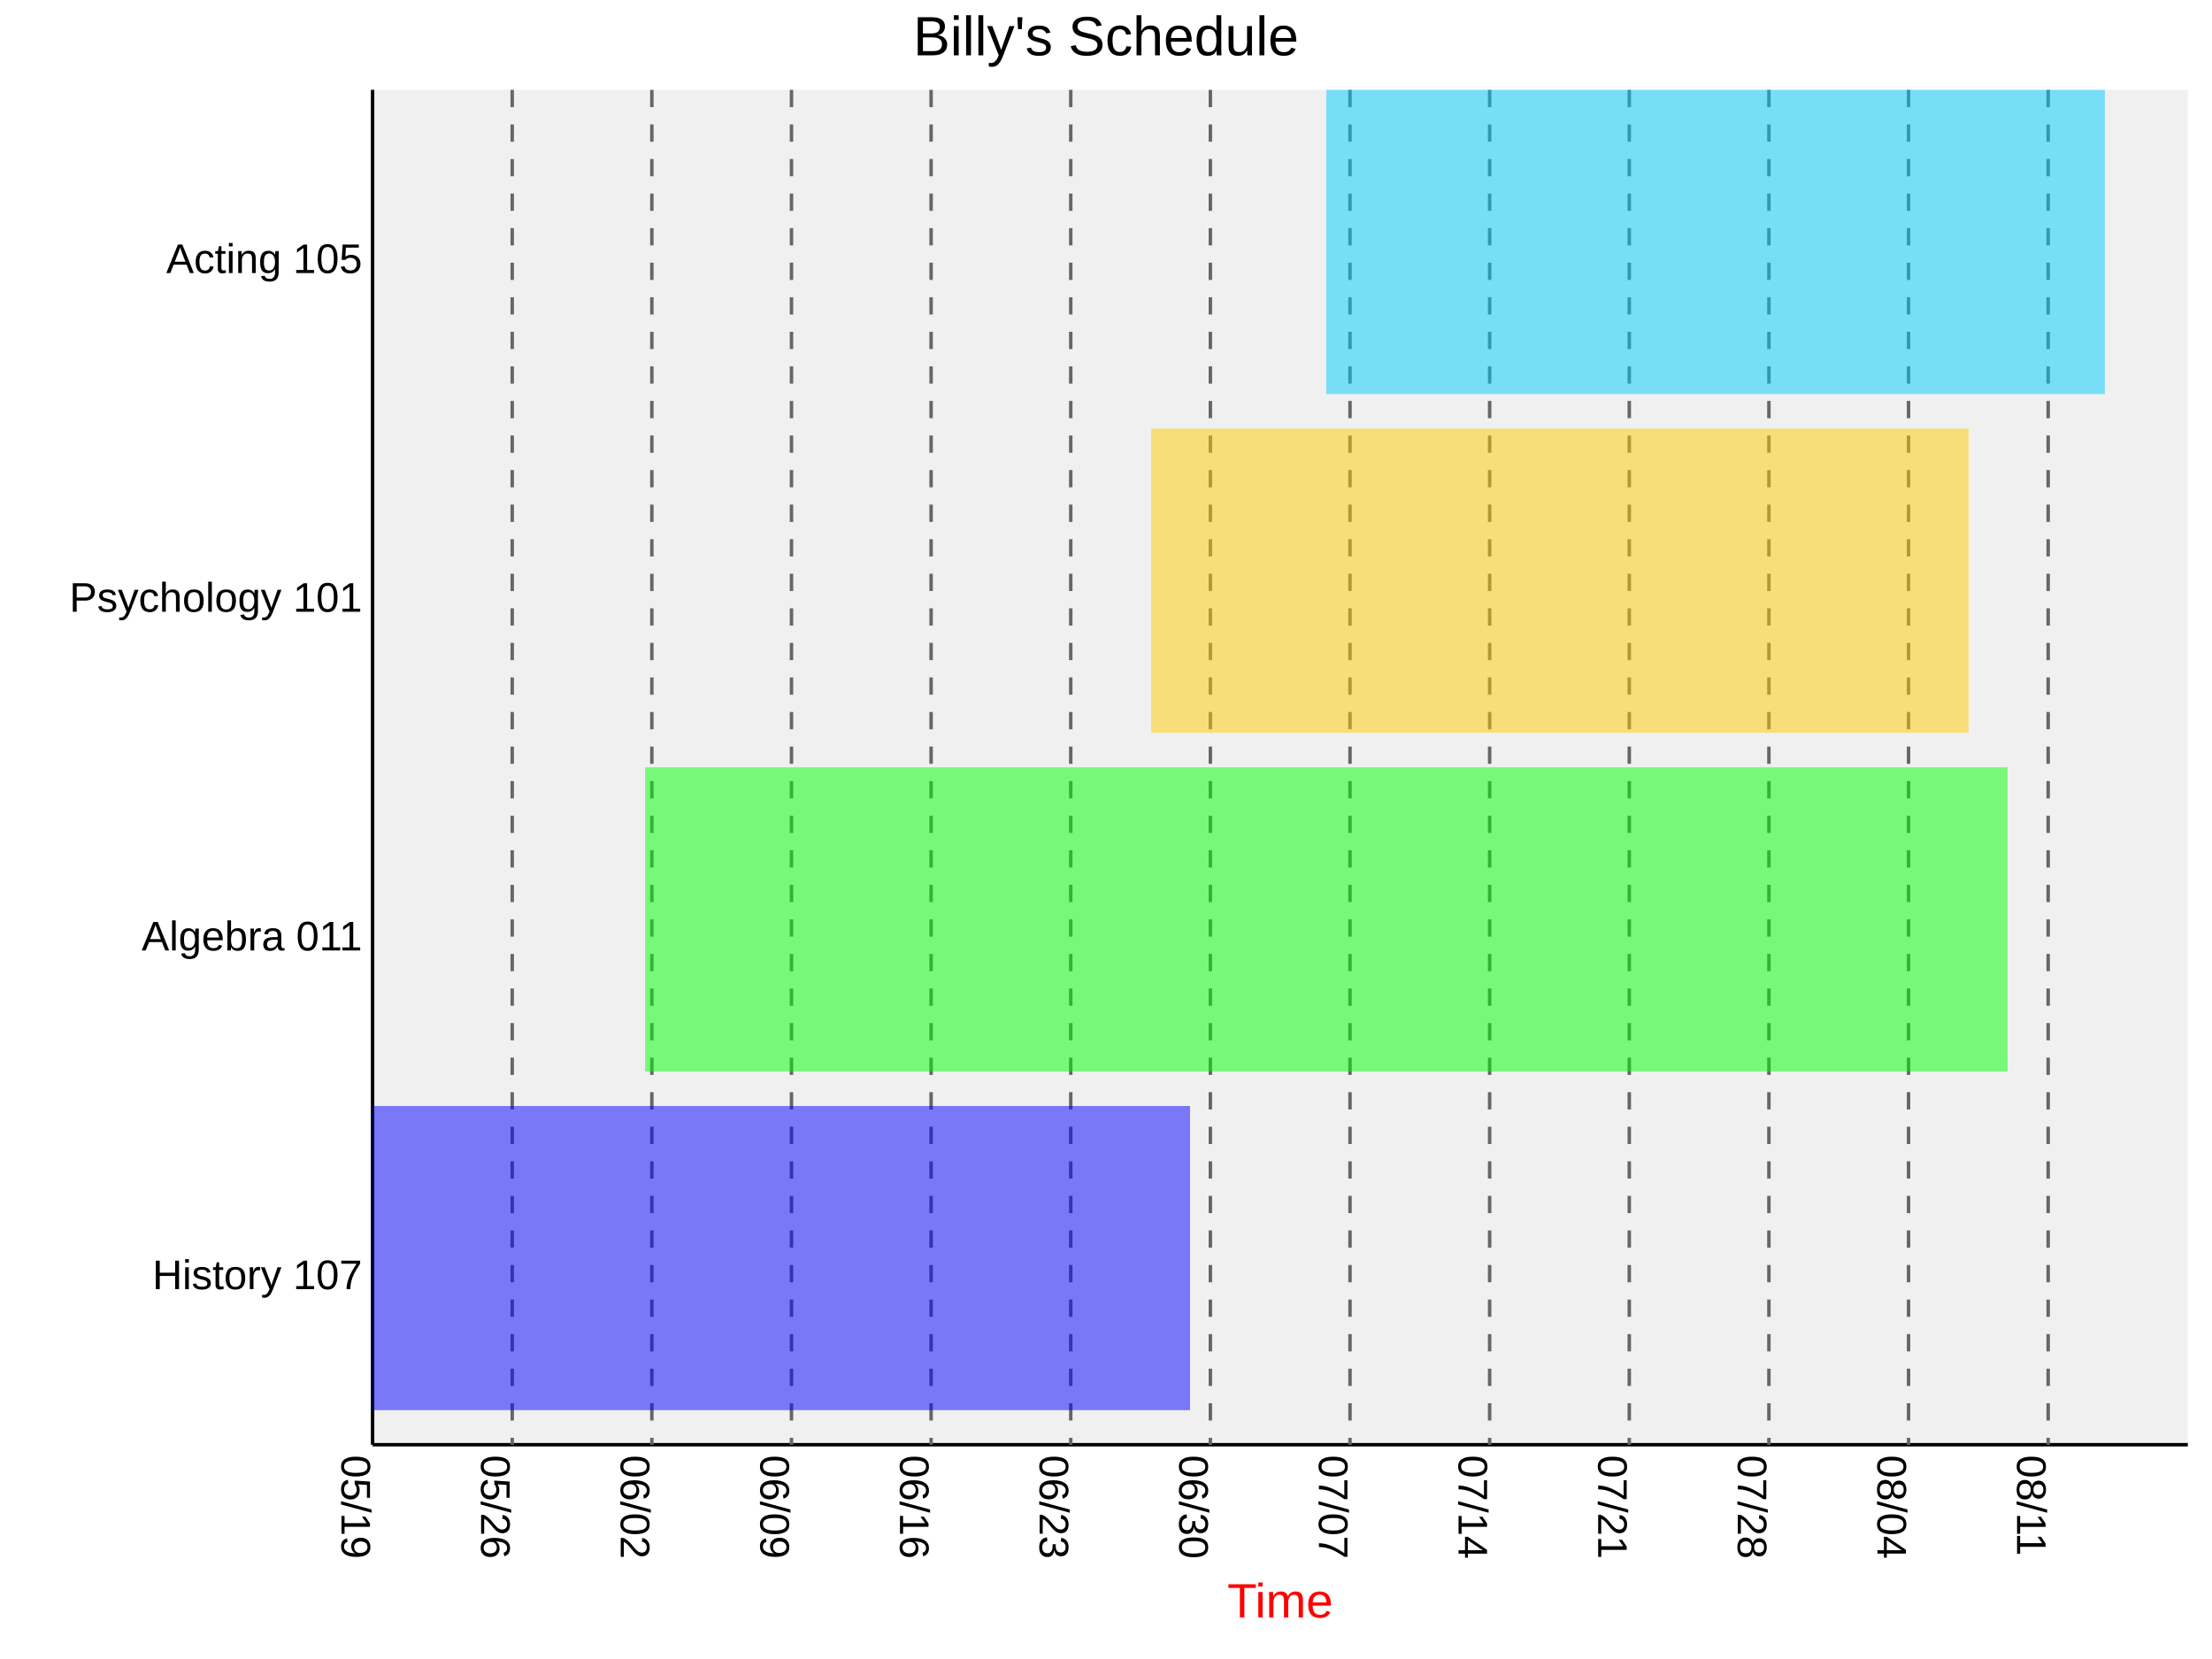
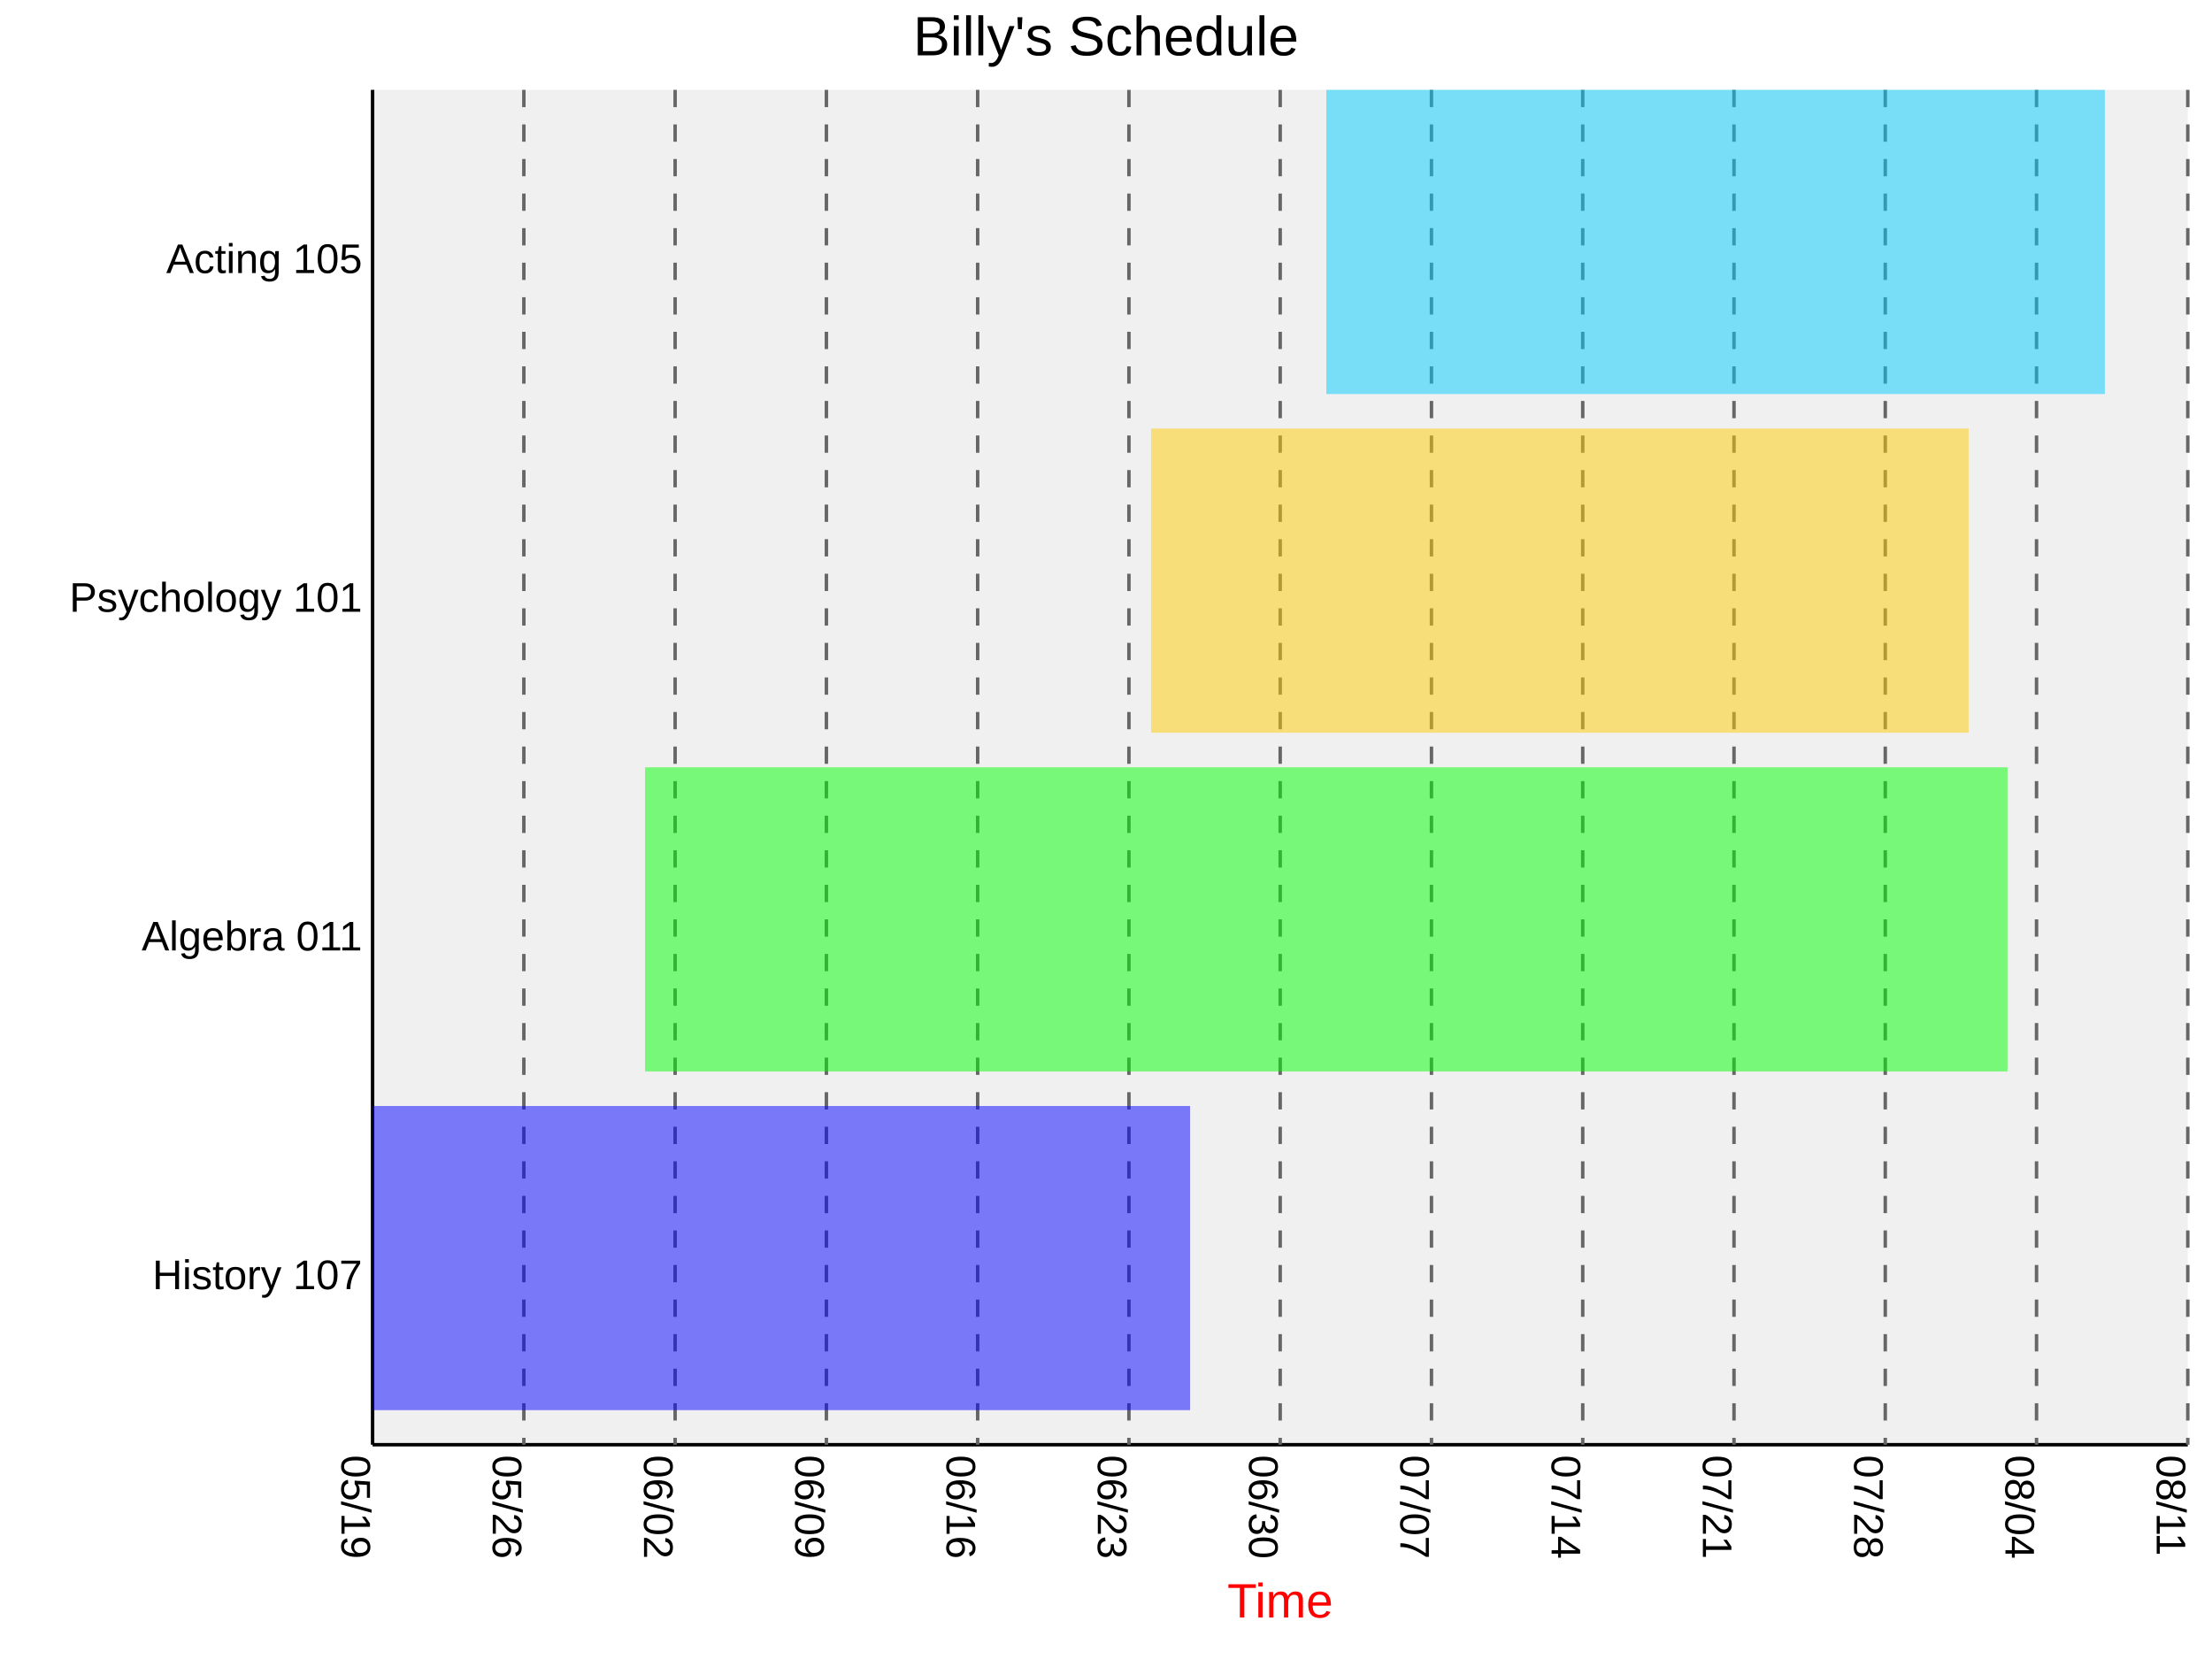
<svg xmlns="http://www.w3.org/2000/svg" width="640" height="480" viewBox="0 0 640 480">
  <defs />
  <rect width="640" height="480" x="0" y="0" class="svgBackground" style="fill:#ffffff;" />
  <g transform="translate( 107.8 26 )">
    <rect x="0" y="0" width="525.2" height="392.0" class="graphBackground" style="fill:#f0f0f0;" />
    <path d="M 0 0 v392.0" class="axis" id="xAxis" style="stroke: #000000; stroke-width: 1px;" />
    <path d="M 0 392.0 h525.2" class="axis" id="yAxis" style="stroke: #000000; stroke-width: 1px;" />
    <text class="xAxisLabels" x="0.0" y="407.0" transform="rotate( 90 0.0 395.0 ) translate( 0 -3 )" style="text-anchor: middle; fill: #000000; font-size: 12px; font-family: &quot;Arial&quot;, sans-serif; font-weight: normal;text-anchor: start">
05/19
</text>
-     <text class="xAxisLabels" x="40.4" y="407.0" transform="rotate( 90 40.4 395.0 ) translate( 0 -3 )" style="text-anchor: middle; fill: #000000; font-size: 12px; font-family: &quot;Arial&quot;, sans-serif; font-weight: normal;text-anchor: start">
+     <text class="xAxisLabels" x="43.767" y="407.0" transform="rotate( 90 43.76667 395.0 ) translate( 0 -3 )" style="text-anchor: middle; fill: #000000; font-size: 12px; font-family: &quot;Arial&quot;, sans-serif; font-weight: normal;text-anchor: start">
05/26
</text>
-     <path d="M40.4 0 v392.0" class="guideLines" style="stroke: #666666; stroke-width: 1px; stroke-dasharray: 5 5;" />
-     <text class="xAxisLabels" x="80.8" y="407.0" transform="rotate( 90 80.8 395.0 ) translate( 0 -3 )" style="text-anchor: middle; fill: #000000; font-size: 12px; font-family: &quot;Arial&quot;, sans-serif; font-weight: normal;text-anchor: start">
+     <path d="M43.767 0 v392.0" class="guideLines" style="stroke: #666666; stroke-width: 1px; stroke-dasharray: 5 5;" />
+     <text class="xAxisLabels" x="87.533" y="407.0" transform="rotate( 90 87.53333 395.0 ) translate( 0 -3 )" style="text-anchor: middle; fill: #000000; font-size: 12px; font-family: &quot;Arial&quot;, sans-serif; font-weight: normal;text-anchor: start">
06/02
</text>
-     <path d="M80.8 0 v392.0" class="guideLines" style="stroke: #666666; stroke-width: 1px; stroke-dasharray: 5 5;" />
-     <text class="xAxisLabels" x="121.2" y="407.0" transform="rotate( 90 121.2 395.0 ) translate( 0 -3 )" style="text-anchor: middle; fill: #000000; font-size: 12px; font-family: &quot;Arial&quot;, sans-serif; font-weight: normal;text-anchor: start">
+     <path d="M87.533 0 v392.0" class="guideLines" style="stroke: #666666; stroke-width: 1px; stroke-dasharray: 5 5;" />
+     <text class="xAxisLabels" x="131.3" y="407.0" transform="rotate( 90 131.3 395.0 ) translate( 0 -3 )" style="text-anchor: middle; fill: #000000; font-size: 12px; font-family: &quot;Arial&quot;, sans-serif; font-weight: normal;text-anchor: start">
06/09
</text>
-     <path d="M121.2 0 v392.0" class="guideLines" style="stroke: #666666; stroke-width: 1px; stroke-dasharray: 5 5;" />
-     <text class="xAxisLabels" x="161.6" y="407.0" transform="rotate( 90 161.6 395.0 ) translate( 0 -3 )" style="text-anchor: middle; fill: #000000; font-size: 12px; font-family: &quot;Arial&quot;, sans-serif; font-weight: normal;text-anchor: start">
+     <path d="M131.3 0 v392.0" class="guideLines" style="stroke: #666666; stroke-width: 1px; stroke-dasharray: 5 5;" />
+     <text class="xAxisLabels" x="175.067" y="407.0" transform="rotate( 90 175.0667 395.0 ) translate( 0 -3 )" style="text-anchor: middle; fill: #000000; font-size: 12px; font-family: &quot;Arial&quot;, sans-serif; font-weight: normal;text-anchor: start">
06/16
</text>
-     <path d="M161.6 0 v392.0" class="guideLines" style="stroke: #666666; stroke-width: 1px; stroke-dasharray: 5 5;" />
-     <text class="xAxisLabels" x="202" y="407.0" transform="rotate( 90 202 395.0 ) translate( 0 -3 )" style="text-anchor: middle; fill: #000000; font-size: 12px; font-family: &quot;Arial&quot;, sans-serif; font-weight: normal;text-anchor: start">
+     <path d="M175.067 0 v392.0" class="guideLines" style="stroke: #666666; stroke-width: 1px; stroke-dasharray: 5 5;" />
+     <text class="xAxisLabels" x="218.833" y="407.0" transform="rotate( 90 218.8333 395.0 ) translate( 0 -3 )" style="text-anchor: middle; fill: #000000; font-size: 12px; font-family: &quot;Arial&quot;, sans-serif; font-weight: normal;text-anchor: start">
06/23
</text>
-     <path d="M202 0 v392.0" class="guideLines" style="stroke: #666666; stroke-width: 1px; stroke-dasharray: 5 5;" />
-     <text class="xAxisLabels" x="242.4" y="407.0" transform="rotate( 90 242.4 395.0 ) translate( 0 -3 )" style="text-anchor: middle; fill: #000000; font-size: 12px; font-family: &quot;Arial&quot;, sans-serif; font-weight: normal;text-anchor: start">
+     <path d="M218.833 0 v392.0" class="guideLines" style="stroke: #666666; stroke-width: 1px; stroke-dasharray: 5 5;" />
+     <text class="xAxisLabels" x="262.6" y="407.0" transform="rotate( 90 262.6 395.0 ) translate( 0 -3 )" style="text-anchor: middle; fill: #000000; font-size: 12px; font-family: &quot;Arial&quot;, sans-serif; font-weight: normal;text-anchor: start">
06/30
</text>
-     <path d="M242.4 0 v392.0" class="guideLines" style="stroke: #666666; stroke-width: 1px; stroke-dasharray: 5 5;" />
-     <text class="xAxisLabels" x="282.8" y="407.0" transform="rotate( 90 282.8 395.0 ) translate( 0 -3 )" style="text-anchor: middle; fill: #000000; font-size: 12px; font-family: &quot;Arial&quot;, sans-serif; font-weight: normal;text-anchor: start">
+     <path d="M262.6 0 v392.0" class="guideLines" style="stroke: #666666; stroke-width: 1px; stroke-dasharray: 5 5;" />
+     <text class="xAxisLabels" x="306.367" y="407.0" transform="rotate( 90 306.3667 395.0 ) translate( 0 -3 )" style="text-anchor: middle; fill: #000000; font-size: 12px; font-family: &quot;Arial&quot;, sans-serif; font-weight: normal;text-anchor: start">
07/07
</text>
-     <path d="M282.8 0 v392.0" class="guideLines" style="stroke: #666666; stroke-width: 1px; stroke-dasharray: 5 5;" />
-     <text class="xAxisLabels" x="323.2" y="407.0" transform="rotate( 90 323.2 395.0 ) translate( 0 -3 )" style="text-anchor: middle; fill: #000000; font-size: 12px; font-family: &quot;Arial&quot;, sans-serif; font-weight: normal;text-anchor: start">
+     <path d="M306.367 0 v392.0" class="guideLines" style="stroke: #666666; stroke-width: 1px; stroke-dasharray: 5 5;" />
+     <text class="xAxisLabels" x="350.133" y="407.0" transform="rotate( 90 350.1333 395.0 ) translate( 0 -3 )" style="text-anchor: middle; fill: #000000; font-size: 12px; font-family: &quot;Arial&quot;, sans-serif; font-weight: normal;text-anchor: start">
07/14
</text>
-     <path d="M323.2 0 v392.0" class="guideLines" style="stroke: #666666; stroke-width: 1px; stroke-dasharray: 5 5;" />
-     <text class="xAxisLabels" x="363.6" y="407.0" transform="rotate( 90 363.6 395.0 ) translate( 0 -3 )" style="text-anchor: middle; fill: #000000; font-size: 12px; font-family: &quot;Arial&quot;, sans-serif; font-weight: normal;text-anchor: start">
+     <path d="M350.133 0 v392.0" class="guideLines" style="stroke: #666666; stroke-width: 1px; stroke-dasharray: 5 5;" />
+     <text class="xAxisLabels" x="393.9" y="407.0" transform="rotate( 90 393.9 395.0 ) translate( 0 -3 )" style="text-anchor: middle; fill: #000000; font-size: 12px; font-family: &quot;Arial&quot;, sans-serif; font-weight: normal;text-anchor: start">
07/21
</text>
-     <path d="M363.6 0 v392.0" class="guideLines" style="stroke: #666666; stroke-width: 1px; stroke-dasharray: 5 5;" />
-     <text class="xAxisLabels" x="404" y="407.0" transform="rotate( 90 404 395.0 ) translate( 0 -3 )" style="text-anchor: middle; fill: #000000; font-size: 12px; font-family: &quot;Arial&quot;, sans-serif; font-weight: normal;text-anchor: start">
+     <path d="M393.9 0 v392.0" class="guideLines" style="stroke: #666666; stroke-width: 1px; stroke-dasharray: 5 5;" />
+     <text class="xAxisLabels" x="437.667" y="407.0" transform="rotate( 90 437.6667 395.0 ) translate( 0 -3 )" style="text-anchor: middle; fill: #000000; font-size: 12px; font-family: &quot;Arial&quot;, sans-serif; font-weight: normal;text-anchor: start">
07/28
</text>
-     <path d="M404 0 v392.0" class="guideLines" style="stroke: #666666; stroke-width: 1px; stroke-dasharray: 5 5;" />
-     <text class="xAxisLabels" x="444.4" y="407.0" transform="rotate( 90 444.4 395.0 ) translate( 0 -3 )" style="text-anchor: middle; fill: #000000; font-size: 12px; font-family: &quot;Arial&quot;, sans-serif; font-weight: normal;text-anchor: start">
+     <path d="M437.667 0 v392.0" class="guideLines" style="stroke: #666666; stroke-width: 1px; stroke-dasharray: 5 5;" />
+     <text class="xAxisLabels" x="481.433" y="407.0" transform="rotate( 90 481.4333 395.0 ) translate( 0 -3 )" style="text-anchor: middle; fill: #000000; font-size: 12px; font-family: &quot;Arial&quot;, sans-serif; font-weight: normal;text-anchor: start">
08/04
</text>
-     <path d="M444.4 0 v392.0" class="guideLines" style="stroke: #666666; stroke-width: 1px; stroke-dasharray: 5 5;" />
-     <text class="xAxisLabels" x="484.8" y="407.0" transform="rotate( 90 484.8 395.0 ) translate( 0 -3 )" style="text-anchor: middle; fill: #000000; font-size: 12px; font-family: &quot;Arial&quot;, sans-serif; font-weight: normal;text-anchor: start">
+     <path d="M481.433 0 v392.0" class="guideLines" style="stroke: #666666; stroke-width: 1px; stroke-dasharray: 5 5;" />
+     <text class="xAxisLabels" x="525.2" y="407.0" transform="rotate( 90 525.2 395.0 ) translate( 0 -3 )" style="text-anchor: middle; fill: #000000; font-size: 12px; font-family: &quot;Arial&quot;, sans-serif; font-weight: normal;text-anchor: start">
08/11
</text>
-     <path d="M484.8 0 v392.0" class="guideLines" style="stroke: #666666; stroke-width: 1px; stroke-dasharray: 5 5;" />
+     <path d="M525.2 0 v392.0" class="guideLines" style="stroke: #666666; stroke-width: 1px; stroke-dasharray: 5 5;" />
    <text x="-3" y="347.0" class="yAxisLabels" style="text-anchor: end; fill: #000000; font-size: 12px; font-family: &quot;Arial&quot;, sans-serif; font-weight: normal;text-anchor: end">
History 107
</text>
    <text x="-3" y="249.0" class="yAxisLabels" style="text-anchor: end; fill: #000000; font-size: 12px; font-family: &quot;Arial&quot;, sans-serif; font-weight: normal;text-anchor: end">
Algebra 011
</text>
    <text x="-3" y="151.0" class="yAxisLabels" style="text-anchor: end; fill: #000000; font-size: 12px; font-family: &quot;Arial&quot;, sans-serif; font-weight: normal;text-anchor: end">
Psychology 101
</text>
    <text x="-3" y="53.0" class="yAxisLabels" style="text-anchor: end; fill: #000000; font-size: 12px; font-family: &quot;Arial&quot;, sans-serif; font-weight: normal;text-anchor: end">
Acting 105
</text>
    <rect x="0.0" y="294.0" width="236.521" height="88.0" class="fill2" style="fill: #0000ff; fill-opacity: 0.5; stroke: none; stroke-width: 1px;" />
    <rect x="78.84" y="196.0" width="394.202" height="88.0" class="fill3" style="fill: #00ff00; fill-opacity: 0.5; stroke: none; stroke-width: 1px;" />
    <rect x="225.258" y="98.0" width="236.521" height="88.0" class="fill4" style="fill: #ffcc00; fill-opacity: 0.5; stroke: none; stroke-width: 1px;" />
    <rect x="275.942" y="0.0" width="225.258" height="88.0" class="fill5" style="fill: #00ccff; fill-opacity: 0.5; stroke: none; stroke-width: 1px;" />
    <g />
  </g>
  <text x="320" y="16" class="mainTitle" style="text-anchor: middle; fill: #000000; font-size: 16px; font-family: &quot;Arial&quot;, sans-serif; font-weight: normal;">
Billy's Schedule
</text>
  <text x="370.4" y="468.0" class="xAxisTitle" style="text-anchor: middle; fill: #ff0000; font-size: 14px; font-family: &quot;Arial&quot;, sans-serif; font-weight: normal;">
Time
</text>
</svg>
